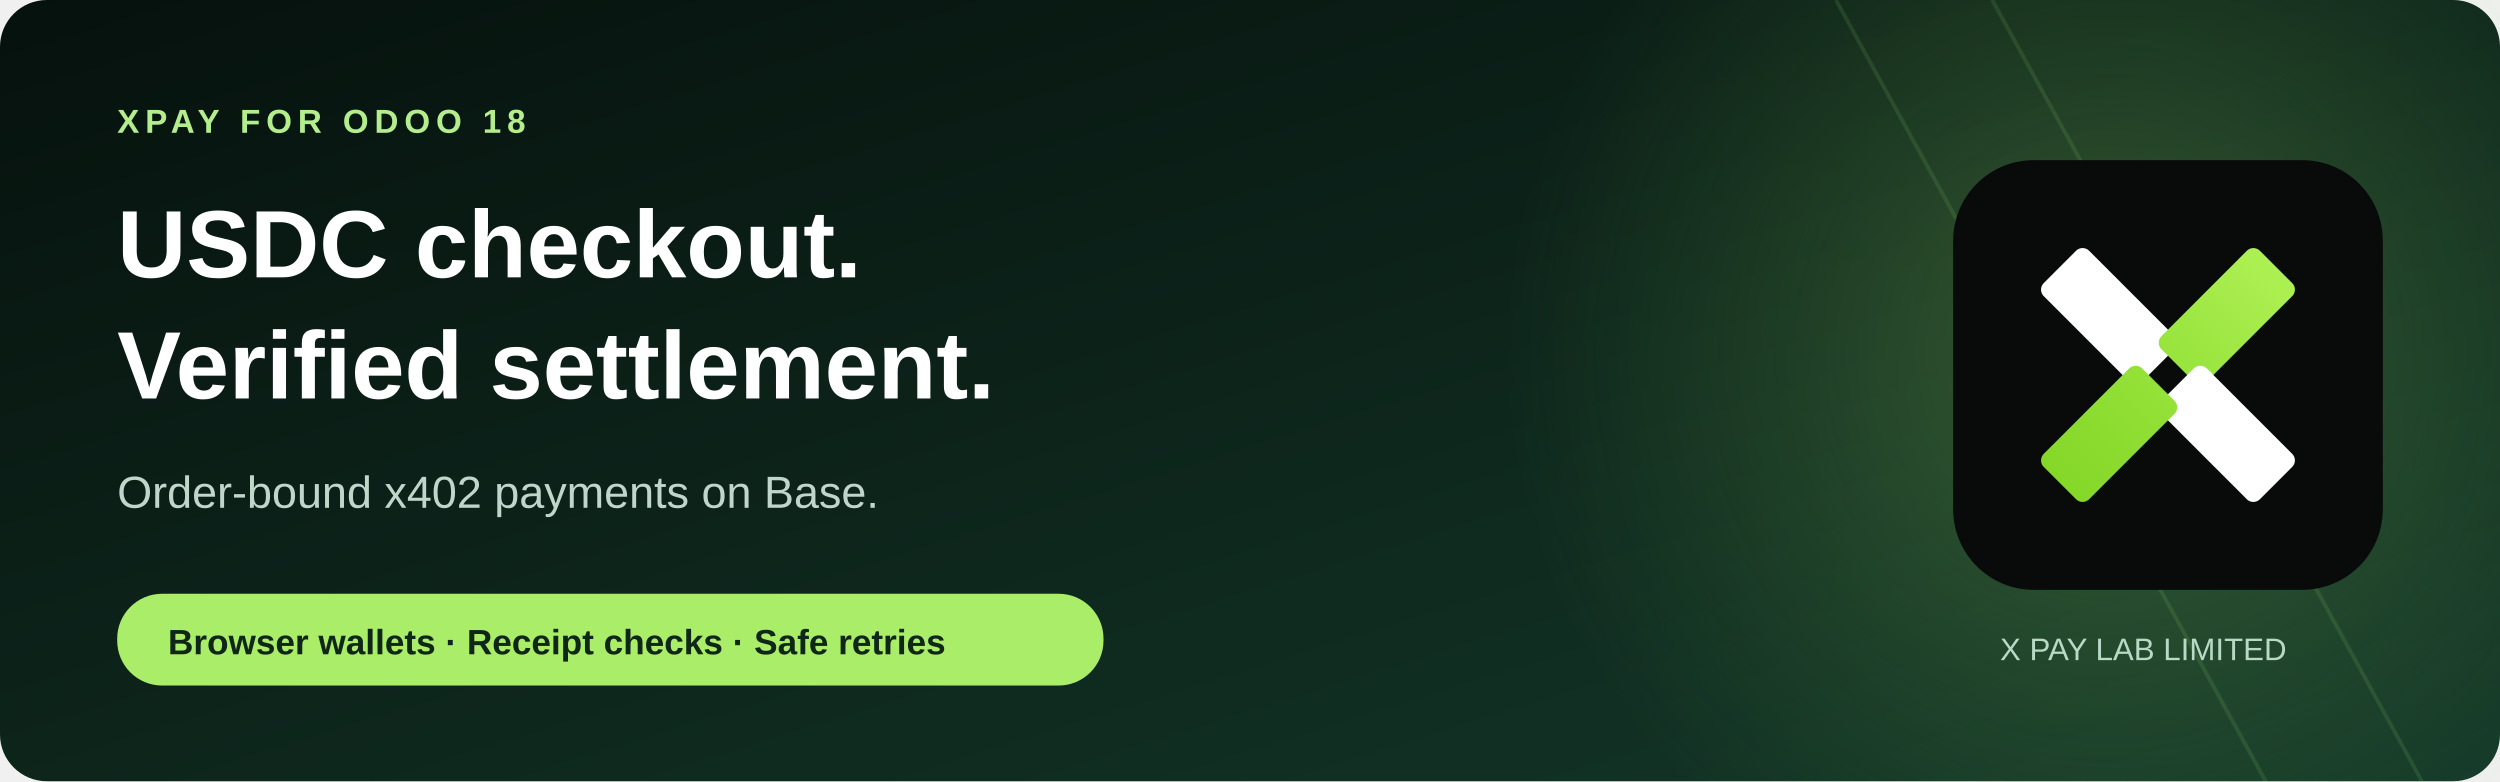
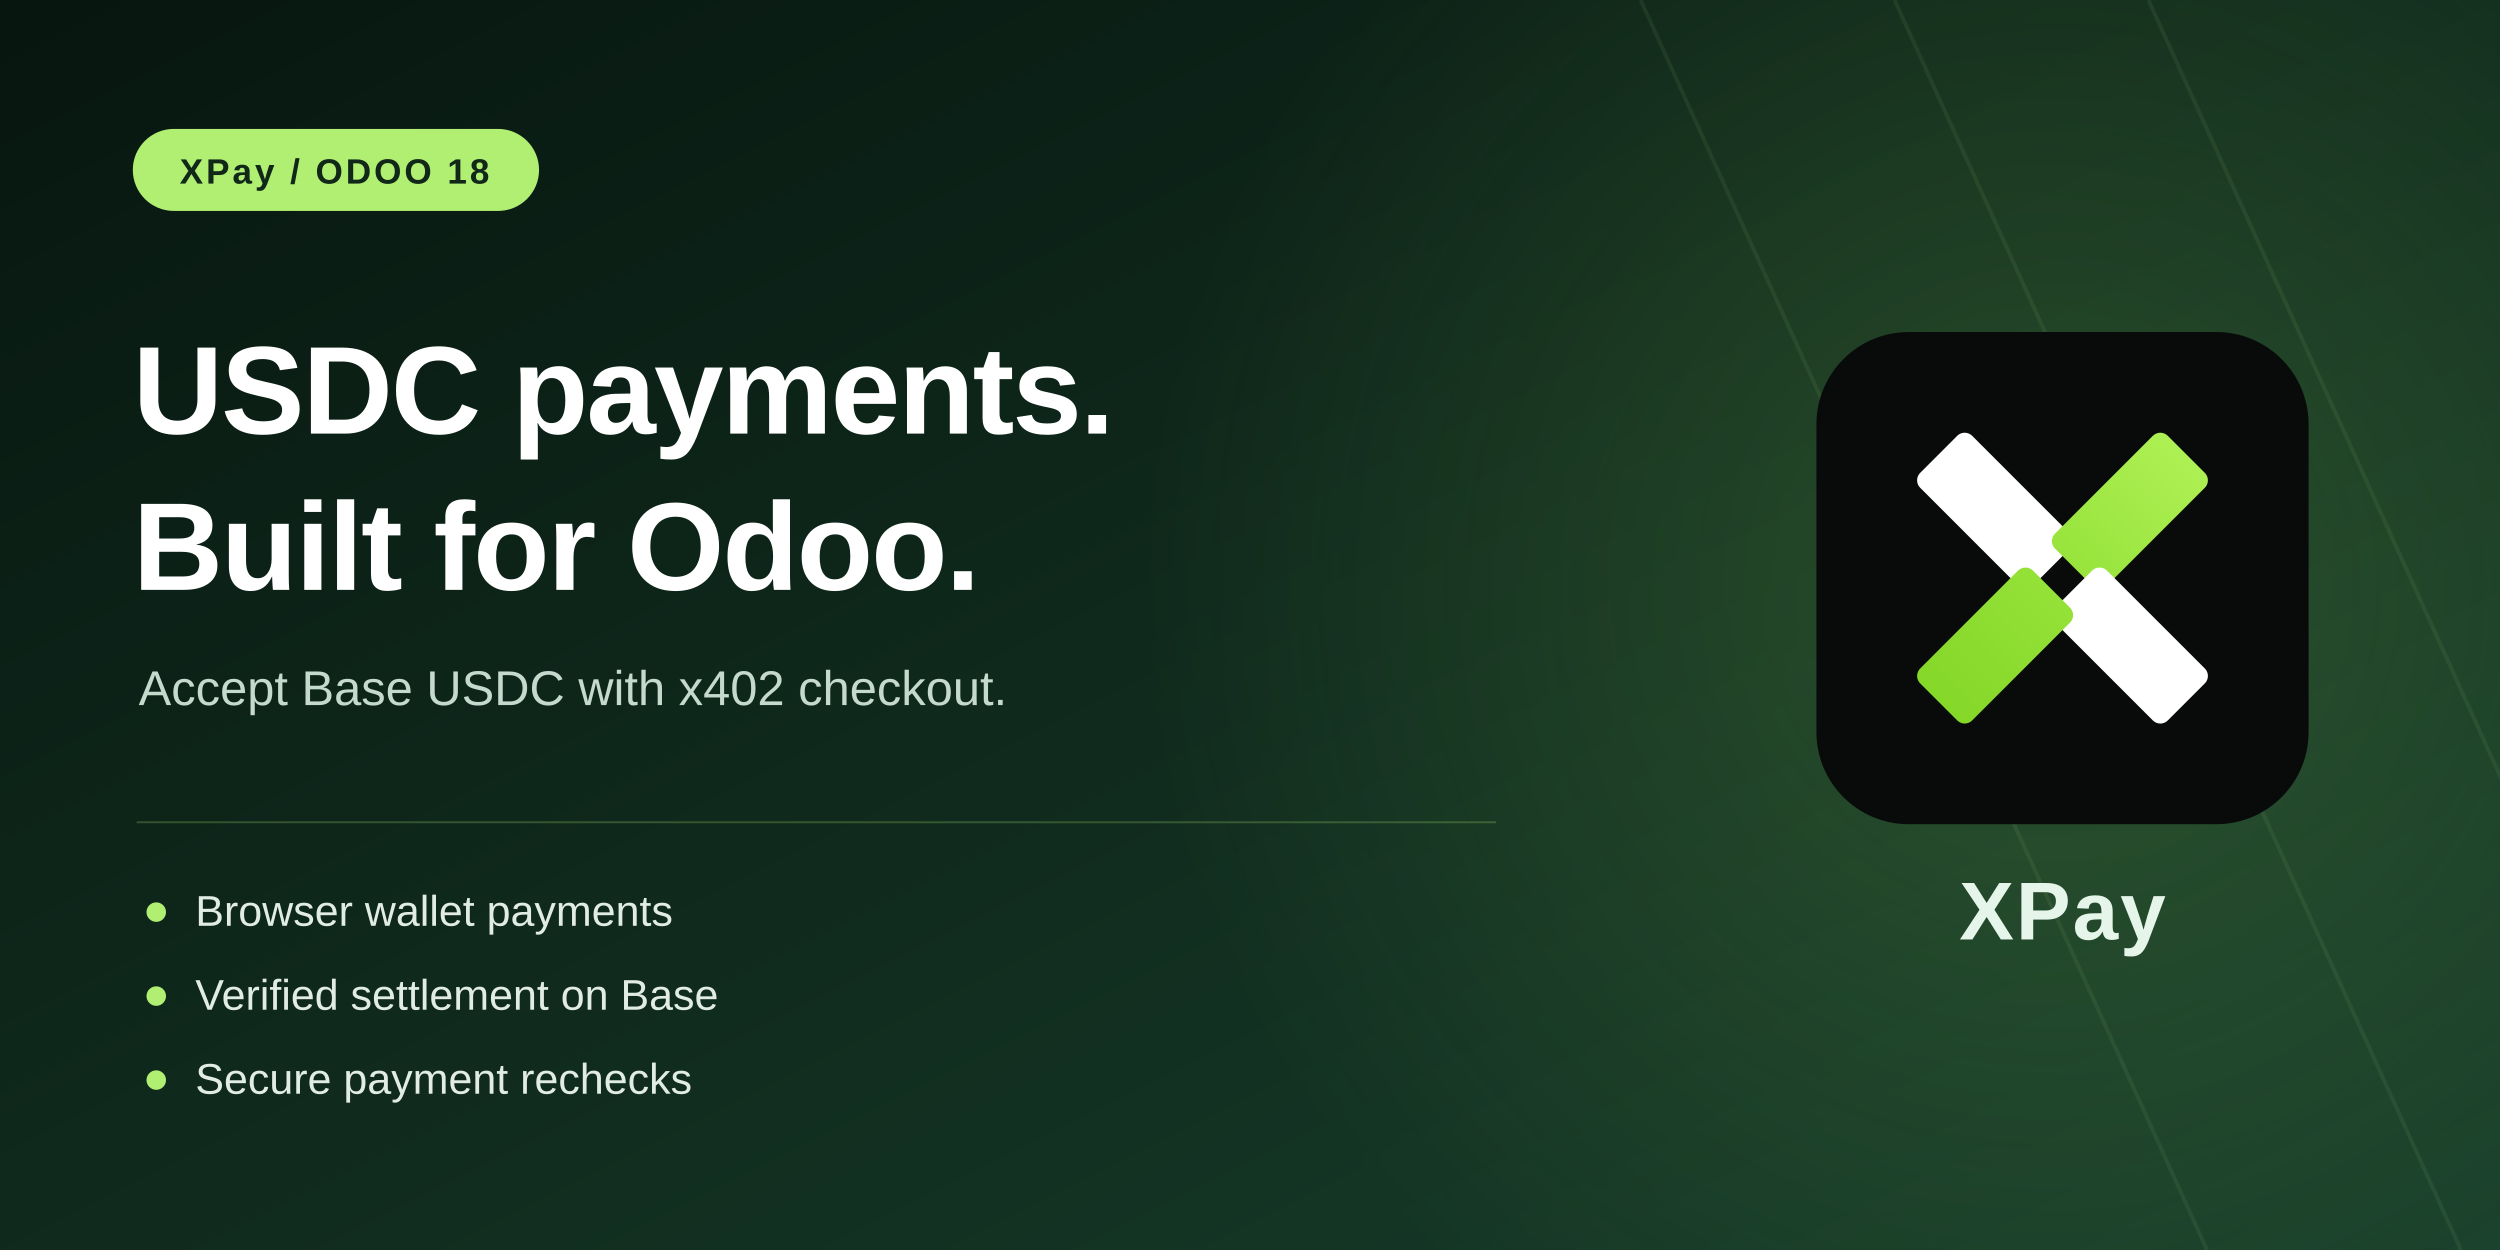
- <svg xmlns="http://www.w3.org/2000/svg" width="1280" height="400" viewBox="0 0 1280 400">
+ <svg xmlns="http://www.w3.org/2000/svg" width="1280" height="640" viewBox="0 0 1280 640">
  <defs>
-     <linearGradient id="bg" x2="1" y2="1">
-       <stop stop-color="#06110d" />
-       <stop offset="1" stop-color="#143829" />
+     <linearGradient id="background" x2="1" y2="1">
+       <stop stop-color="#07160f" />
+       <stop offset="1" stop-color="#183e2b" />
    </linearGradient>
-     <radialGradient id="glow">
-       <stop stop-color="#b1ef73" stop-opacity=".25" />
-       <stop offset="1" stop-color="#83d957" stop-opacity="0" />
+     <radialGradient id="light">
+       <stop stop-color="#9fea61" stop-opacity=".17" />
+       <stop offset="1" stop-color="#9fea61" stop-opacity="0" />
    </radialGradient>
  </defs>
-   <rect width="1280" height="400" rx="24" fill="url(#bg)" />
-   <circle cx="1080" cy="180" r="310" fill="url(#glow)" />
-   <path d="M940 0L1160 400M1020 0L1240 400" stroke="#9ae975" stroke-opacity=".12" stroke-width="2" />
-   <svg x="1000" y="82" width="220" height="220" viewBox="0 0 256 256">
+   <rect width="1280" height="640" fill="url(#background)" />
+   <circle cx="1050" cy="300" r="470" fill="url(#light)" />
+   <path d="M840 0L1130 640M970 0L1260 640M1100 0L1390 640" stroke="#c3f2a0" stroke-opacity=".07" stroke-width="2" />
+   <rect x="68" y="66" width="208" height="42" rx="21" fill="#b1ef73" />
+   <text x="92" y="94" fill="#112819" font-family="Arial,sans-serif" font-size="18" font-weight="700" letter-spacing="1.5">XPay / ODOO 18</text>
+   <text x="68" y="222" fill="white" font-family="Arial,sans-serif" font-size="64" font-weight="700" letter-spacing="-1">USDC payments.</text>
+   <text x="68" y="302" fill="white" font-family="Arial,sans-serif" font-size="64" font-weight="700" letter-spacing="-1">Built for Odoo.</text>
+   <text x="71" y="361" fill="#c5d9cc" font-family="Arial,sans-serif" font-size="25">Accept Base USDC with x402 checkout.</text>
+   <path d="M70 421H766" stroke="#b1ef73" stroke-opacity=".23" />
+   <g fill="#b1ef73">
+     <circle cx="80" cy="467" r="5" />
+     <circle cx="80" cy="510" r="5" />
+     <circle cx="80" cy="553" r="5" />
+   </g>
+   <g fill="#e1ece4" font-family="Arial,sans-serif" font-size="22">
+     <text x="100" y="474">Browser wallet payments</text>
+     <text x="100" y="517">Verified settlement on Base</text>
+     <text x="100" y="560">Secure payment rechecks</text>
+   </g>
+   <svg x="930" y="170" width="252" height="252" viewBox="0 0 256 256">
    <rect width="256" height="256" rx="48" fill="#080b09" />
    <g transform="translate(40 40) scale(2.75)">
      <defs>
        <linearGradient id="lg" x1="0" y1="64" x2="64" y2="0" gradientUnits="userSpaceOnUse">
          <stop offset="0" stop-color="#7ED321" />
          <stop offset="0.5" stop-color="#96E23A" />
          <stop offset="1" stop-color="#B6F55C" />
        </linearGradient>
      </defs>
      <g transform="translate(0,0)">
        <g stroke-width="4" stroke-linejoin="round">
          <path fill="#FFFFFF" stroke="#FFFFFF" d="M32,25 L13.5,6.5 L6.5,13.5 L25,32 Z" />
          <path fill="url(#lg)" stroke="url(#lg)" d="M32,25 L50.5,6.5 L57.5,13.5 L39,32 Z" />
          <path fill="#FFFFFF" stroke="#FFFFFF" d="M39,32 L57.5,50.5 L50.5,57.5 L32,39 Z" />
          <path fill="url(#lg)" stroke="url(#lg)" d="M25,32 L6.5,50.5 L13.5,57.5 L32,39 Z" />
        </g>
      </g>
    </g>
  </svg>
-   <text x="60" y="68" fill="#b4ed8b" font-family="Arial,sans-serif" font-size="17" font-weight="700" letter-spacing="3">XPAY FOR ODOO 18</text>
-   <text x="60" y="142" fill="#fff" font-family="Arial,sans-serif" font-size="49" font-weight="700">USDC checkout.</text>
-   <text x="60" y="204" fill="#fff" font-family="Arial,sans-serif" font-size="49" font-weight="700">Verified settlement.</text>
-   <text x="60" y="260" fill="#c0d6ca" font-family="Arial,sans-serif" font-size="23">Order-bound x402 payments on Base.</text>
-   <rect x="60" y="304" width="505" height="47" rx="23" fill="#a9ed69" />
-   <text x="86" y="335" fill="#102718" font-family="Arial,sans-serif" font-size="18" font-weight="700">Browser wallets · Receipt checks · Safe retries</text>
-   <text x="1024" y="338" fill="#b8d9c5" font-family="Arial,sans-serif" font-size="16">X PAY LAB LIMITED</text>
+   <text x="1056" y="481" fill="#e6f5e9" font-family="Arial,sans-serif" font-size="42" font-weight="700" letter-spacing="1" text-anchor="middle">XPay</text>
</svg>
